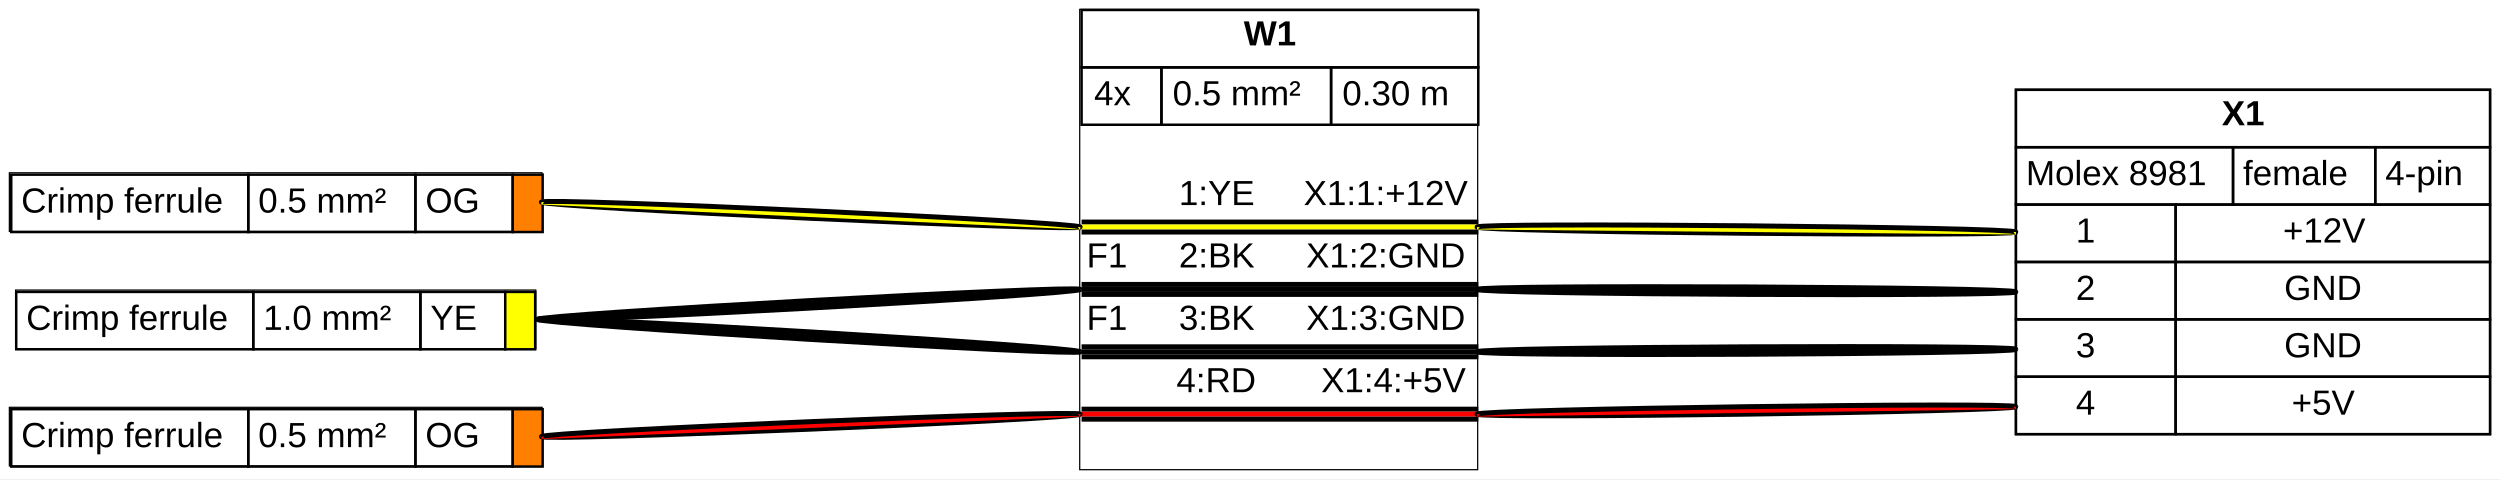
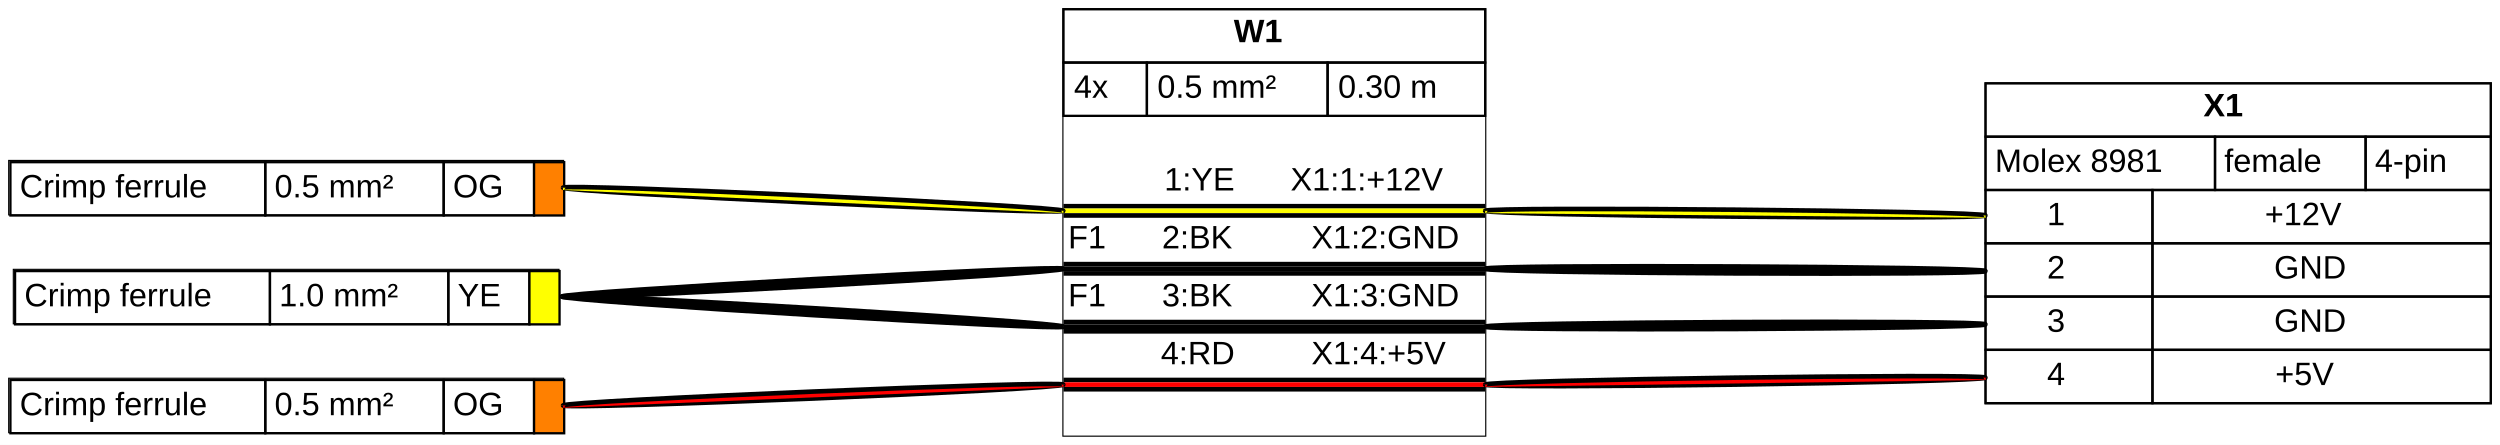
- <svg xmlns="http://www.w3.org/2000/svg" width="1002pt" height="192pt" viewBox="0.00 0.00 1002.00 192.00">
+ <svg xmlns="http://www.w3.org/2000/svg" width="1079pt" height="192pt" viewBox="0.00 0.00 1079.00 192.00">
  <g id="graph0" class="graph" transform="scale(1 1) rotate(0) translate(4 188)">
-     <polygon fill="#ffffff" stroke="transparent" points="-4,4 -4,-188 998,-188 998,4 -4,4" />
+     <polygon fill="#ffffff" stroke="transparent" points="-4,4 -4,-188 1075,-188 1075,4 -4,4" />
    <g id="node1" class="node">
-       <polygon fill="#ffffff" stroke="black" points="213,-118.5 0,-118.5 0,-95.5 213,-95.5 213,-118.5" />
-       <polygon fill="#ffffff" stroke="transparent" points="0,-95.5 0,-118.5 213,-118.5 213,-95.5 0,-95.5" />
-       <polygon fill="none" stroke="black" points="0.5,-95 0.5,-118 95.5,-118 95.5,-95 0.5,-95" />
+       <polygon fill="#ffffff" stroke="black" points="239,-118.5 0,-118.5 0,-95.5 239,-95.5 239,-118.5" />
+       <polygon fill="#ffffff" stroke="transparent" points="0,-95.5 0,-118.5 239,-118.5 239,-95.5 0,-95.5" />
+       <polygon fill="none" stroke="black" points="0.5,-95 0.5,-118 110.5,-118 110.5,-95 0.5,-95" />
      <text text-anchor="start" x="4.5" y="-102.8" font-family="arial" font-size="14.00"> Crimp ferrule </text>
-       <polygon fill="none" stroke="black" points="95.5,-95 95.5,-118 162.5,-118 162.5,-95 95.5,-95" />
-       <text text-anchor="start" x="99.5" y="-102.8" font-family="arial" font-size="14.00"> 0.5 mm² </text>
-       <polygon fill="none" stroke="black" points="162.5,-95 162.5,-118 201.5,-118 201.5,-95 162.5,-95" />
-       <text text-anchor="start" x="166.5" y="-102.8" font-family="arial" font-size="14.00"> OG </text>
-       <polygon fill="#ff8000" stroke="transparent" points="201.5,-95 201.5,-118 213.5,-118 213.5,-95 201.5,-95" />
-       <polygon fill="none" stroke="black" points="201.5,-95 201.5,-118 213.5,-118 213.5,-95 201.5,-95" />
-       <text text-anchor="start" x="205.5" y="-102.8" font-family="arial" font-size="14.00"> </text>
+       <polygon fill="none" stroke="black" points="110.5,-95 110.5,-118 187.5,-118 187.5,-95 110.5,-95" />
+       <text text-anchor="start" x="114.5" y="-102.8" font-family="arial" font-size="14.00"> 0.5 mm² </text>
+       <polygon fill="none" stroke="black" points="187.5,-95 187.5,-118 226.5,-118 226.5,-95 187.5,-95" />
+       <text text-anchor="start" x="191.5" y="-102.8" font-family="arial" font-size="14.00"> OG </text>
+       <polygon fill="#ff8000" stroke="transparent" points="226.5,-95 226.5,-118 239.5,-118 239.5,-95 226.5,-95" />
+       <polygon fill="none" stroke="black" points="226.5,-95 226.5,-118 239.5,-118 239.5,-95 226.5,-95" />
+       <text text-anchor="start" x="230.5" y="-102.8" font-family="arial" font-size="14.00"> </text>
    </g>
    <g id="node5" class="node">
-       <polygon fill="#ffffff" stroke="black" points="588,-184 429,-184 429,0 588,0 588,-184" />
-       <polygon fill="#ffffff" stroke="transparent" points="429,0 429,-184 588,-184 588,0 429,0" />
-       <polygon fill="#ffffff" stroke="transparent" points="429.5,-161 429.5,-184 588.5,-184 588.5,-161 429.5,-161" />
-       <polygon fill="none" stroke="black" points="429.5,-161 429.5,-184 588.5,-184 588.5,-161 429.5,-161" />
-       <text text-anchor="start" x="490.5" y="-169.8" font-family="arial" font-size="14.00"> </text>
-       <text text-anchor="start" x="494.5" y="-169.8" font-family="arial" font-weight="bold" font-size="14.00"> W1 </text>
+       <polygon fill="#ffffff" stroke="black" points="637,-184 455,-184 455,0 637,0 637,-184" />
+       <polygon fill="#ffffff" stroke="transparent" points="455,0 455,-184 637,-184 637,0 455,0" />
+       <polygon fill="#ffffff" stroke="transparent" points="455,-161 455,-184 637,-184 637,-161 455,-161" />
+       <polygon fill="none" stroke="black" points="455,-161 455,-184 637,-184 637,-161 455,-161" />
      <text text-anchor="start" x="523.5" y="-169.8" font-family="arial" font-size="14.00"> </text>
-       <polygon fill="none" stroke="black" points="429.5,-138 429.5,-161 461.5,-161 461.5,-138 429.5,-138" />
-       <text text-anchor="start" x="434.5" y="-145.8" font-family="arial" font-size="14.00"> 4x </text>
-       <polygon fill="none" stroke="black" points="461.5,-138 461.5,-161 529.5,-161 529.5,-138 461.5,-138" />
-       <text text-anchor="start" x="466" y="-145.8" font-family="arial" font-size="14.00"> 0.5 mm² </text>
-       <polygon fill="none" stroke="black" points="529.5,-138 529.5,-161 588.5,-161 588.5,-138 529.5,-138" />
-       <text text-anchor="start" x="534" y="-145.8" font-family="arial" font-size="14.00"> 0.30 m </text>
-       <text text-anchor="start" x="441.5" y="-124.8" font-family="arial" font-size="14.00"> </text>
-       <text text-anchor="start" x="431.5" y="-105.8" font-family="arial" font-size="14.00">  </text>
-       <text text-anchor="start" x="459.5" y="-105.8" font-family="arial" font-size="14.00"> </text>
-       <text text-anchor="start" x="468.5" y="-105.8" font-family="arial" font-size="14.00"> 1:YE </text>
-       <text text-anchor="start" x="510.5" y="-105.8" font-family="arial" font-size="14.00"> </text>
-       <text text-anchor="start" x="518.5" y="-105.8" font-family="arial" font-size="14.00"> X1:1:+12V</text>
-       <polygon fill="#000000" stroke="transparent" points="429.5,-98 429.5,-100 588.5,-100 588.5,-98 429.5,-98" />
-       <polygon fill="#ffff00" stroke="transparent" points="429.5,-96 429.5,-98 588.5,-98 588.5,-96 429.5,-96" />
-       <polygon fill="#000000" stroke="transparent" points="429.5,-94 429.5,-96 588.5,-96 588.5,-94 429.5,-94" />
-       <text text-anchor="start" x="431.5" y="-80.8" font-family="arial" font-size="14.00"> F1 </text>
-       <text text-anchor="start" x="459.5" y="-80.8" font-family="arial" font-size="14.00"> </text>
-       <text text-anchor="start" x="468.5" y="-80.8" font-family="arial" font-size="14.00"> 2:BK </text>
-       <text text-anchor="start" x="510.5" y="-80.8" font-family="arial" font-size="14.00"> </text>
-       <text text-anchor="start" x="519.5" y="-80.8" font-family="arial" font-size="14.00"> X1:2:GND</text>
-       <polygon fill="#000000" stroke="transparent" points="429.5,-73 429.5,-75 588.5,-75 588.5,-73 429.5,-73" />
-       <polygon fill="#000000" stroke="transparent" points="429.5,-71 429.5,-73 588.5,-73 588.5,-71 429.5,-71" />
-       <polygon fill="#000000" stroke="transparent" points="429.5,-69 429.5,-71 588.5,-71 588.5,-69 429.5,-69" />
-       <text text-anchor="start" x="431.5" y="-55.8" font-family="arial" font-size="14.00"> F1 </text>
-       <text text-anchor="start" x="459.5" y="-55.8" font-family="arial" font-size="14.00"> </text>
-       <text text-anchor="start" x="468.5" y="-55.8" font-family="arial" font-size="14.00"> 3:BK </text>
-       <text text-anchor="start" x="510.5" y="-55.8" font-family="arial" font-size="14.00"> </text>
-       <text text-anchor="start" x="519.5" y="-55.8" font-family="arial" font-size="14.00"> X1:3:GND</text>
-       <polygon fill="#000000" stroke="transparent" points="429.5,-48 429.5,-50 588.5,-50 588.5,-48 429.5,-48" />
-       <polygon fill="#000000" stroke="transparent" points="429.5,-46 429.5,-48 588.5,-48 588.5,-46 429.5,-46" />
-       <polygon fill="#000000" stroke="transparent" points="429.5,-44 429.5,-46 588.5,-46 588.5,-44 429.5,-44" />
-       <text text-anchor="start" x="431.5" y="-30.8" font-family="arial" font-size="14.00">  </text>
-       <text text-anchor="start" x="459.5" y="-30.8" font-family="arial" font-size="14.00"> </text>
-       <text text-anchor="start" x="467.5" y="-30.8" font-family="arial" font-size="14.00"> 4:RD </text>
-       <text text-anchor="start" x="510.5" y="-30.8" font-family="arial" font-size="14.00"> </text>
-       <text text-anchor="start" x="525.5" y="-30.8" font-family="arial" font-size="14.00"> X1:4:+5V</text>
-       <polygon fill="#000000" stroke="transparent" points="429.5,-23 429.5,-25 588.5,-25 588.5,-23 429.5,-23" />
-       <polygon fill="#ff0000" stroke="transparent" points="429.5,-21 429.5,-23 588.5,-23 588.5,-21 429.5,-21" />
-       <polygon fill="#000000" stroke="transparent" points="429.5,-19 429.5,-21 588.5,-21 588.5,-19 429.5,-19" />
-       <text text-anchor="start" x="441.5" y="-5.8" font-family="arial" font-size="14.00"> </text>
+       <text text-anchor="start" x="528.5" y="-169.8" font-family="arial" font-weight="bold" font-size="14.00"> W1 </text>
+       <text text-anchor="start" x="563.5" y="-169.8" font-family="arial" font-size="14.00"> </text>
+       <polygon fill="none" stroke="black" points="455,-138 455,-161 491,-161 491,-138 455,-138" />
+       <text text-anchor="start" x="459.5" y="-145.8" font-family="arial" font-size="14.00"> 4x </text>
+       <polygon fill="none" stroke="black" points="491,-138 491,-161 569,-161 569,-138 491,-138" />
+       <text text-anchor="start" x="495.5" y="-145.8" font-family="arial" font-size="14.00"> 0.5 mm² </text>
+       <polygon fill="none" stroke="black" points="569,-138 569,-161 637,-161 637,-138 569,-138" />
+       <text text-anchor="start" x="573.5" y="-145.8" font-family="arial" font-size="14.00"> 0.30 m </text>
+       <text text-anchor="start" x="468" y="-124.8" font-family="arial" font-size="14.00"> </text>
+       <text text-anchor="start" x="457" y="-105.8" font-family="arial" font-size="14.00">  </text>
+       <text text-anchor="start" x="488" y="-105.8" font-family="arial" font-size="14.00"> </text>
+       <text text-anchor="start" x="498.5" y="-105.8" font-family="arial" font-size="14.00"> 1:YE </text>
+       <text text-anchor="start" x="544" y="-105.8" font-family="arial" font-size="14.00"> </text>
+       <text text-anchor="start" x="553" y="-105.8" font-family="arial" font-size="14.00"> X1:1:+12V</text>
+       <polygon fill="#000000" stroke="transparent" points="455,-98 455,-100 637,-100 637,-98 455,-98" />
+       <polygon fill="#ffff00" stroke="transparent" points="455,-96 455,-98 637,-98 637,-96 455,-96" />
+       <polygon fill="#000000" stroke="transparent" points="455,-94 455,-96 637,-96 637,-94 455,-94" />
+       <text text-anchor="start" x="457" y="-80.8" font-family="arial" font-size="14.00"> F1 </text>
+       <text text-anchor="start" x="488" y="-80.8" font-family="arial" font-size="14.00"> </text>
+       <text text-anchor="start" x="497.5" y="-80.8" font-family="arial" font-size="14.00"> 2:BK </text>
+       <text text-anchor="start" x="544" y="-80.8" font-family="arial" font-size="14.00"> </text>
+       <text text-anchor="start" x="562" y="-80.8" font-family="arial" font-size="14.00"> X1:2:GND</text>
+       <polygon fill="#000000" stroke="transparent" points="455,-73 455,-75 637,-75 637,-73 455,-73" />
+       <polygon fill="#000000" stroke="transparent" points="455,-71 455,-73 637,-73 637,-71 455,-71" />
+       <polygon fill="#000000" stroke="transparent" points="455,-69 455,-71 637,-71 637,-69 455,-69" />
+       <text text-anchor="start" x="457" y="-55.8" font-family="arial" font-size="14.00"> F1 </text>
+       <text text-anchor="start" x="488" y="-55.8" font-family="arial" font-size="14.00"> </text>
+       <text text-anchor="start" x="497.5" y="-55.8" font-family="arial" font-size="14.00"> 3:BK </text>
+       <text text-anchor="start" x="544" y="-55.8" font-family="arial" font-size="14.00"> </text>
+       <text text-anchor="start" x="562" y="-55.8" font-family="arial" font-size="14.00"> X1:3:GND</text>
+       <polygon fill="#000000" stroke="transparent" points="455,-48 455,-50 637,-50 637,-48 455,-48" />
+       <polygon fill="#000000" stroke="transparent" points="455,-46 455,-48 637,-48 637,-46 455,-46" />
+       <polygon fill="#000000" stroke="transparent" points="455,-44 455,-46 637,-46 637,-44 455,-44" />
+       <text text-anchor="start" x="457" y="-30.8" font-family="arial" font-size="14.00">  </text>
+       <text text-anchor="start" x="488" y="-30.8" font-family="arial" font-size="14.00"> </text>
+       <text text-anchor="start" x="497" y="-30.8" font-family="arial" font-size="14.00"> 4:RD </text>
+       <text text-anchor="start" x="544" y="-30.8" font-family="arial" font-size="14.00"> </text>
+       <text text-anchor="start" x="562" y="-30.8" font-family="arial" font-size="14.00"> X1:4:+5V</text>
+       <polygon fill="#000000" stroke="transparent" points="455,-23 455,-25 637,-25 637,-23 455,-23" />
+       <polygon fill="#ff0000" stroke="transparent" points="455,-21 455,-23 637,-23 637,-21 455,-21" />
+       <polygon fill="#000000" stroke="transparent" points="455,-19 455,-21 637,-21 637,-19 455,-19" />
+       <text text-anchor="start" x="468" y="-5.8" font-family="arial" font-size="14.00"> </text>
    </g>
    <g id="edge1" class="edge">
-       <path fill="none" stroke="#000000" stroke-width="2" d="M213,-107C212.91,-105 428.91,-95 429,-97" />
-       <path fill="none" stroke="#ffff00" stroke-width="2" d="M213,-107C213,-107 429,-97 429,-97" />
-       <path fill="none" stroke="#000000" stroke-width="2" d="M213,-107C213.09,-109 429.09,-99 429,-97" />
+       <path fill="none" stroke="#000000" stroke-width="2" d="M239,-107C238.91,-105 454.91,-95 455,-97" />
+       <path fill="none" stroke="#ffff00" stroke-width="2" d="M239,-107C239,-107 455,-97 455,-97" />
+       <path fill="none" stroke="#000000" stroke-width="2" d="M239,-107C239.09,-109 455.09,-99 455,-97" />
    </g>
    <g id="node2" class="node">
-       <polygon fill="#ffffff" stroke="black" points="210.5,-71.5 2.5,-71.5 2.5,-48.5 210.5,-48.5 210.5,-71.5" />
-       <polygon fill="#ffffff" stroke="transparent" points="2.5,-48.5 2.5,-71.5 210.5,-71.5 210.5,-48.5 2.5,-48.5" />
-       <polygon fill="none" stroke="black" points="2.5,-48 2.5,-71 97.5,-71 97.5,-48 2.5,-48" />
+       <polygon fill="#ffffff" stroke="black" points="237,-71.5 2,-71.5 2,-48.5 237,-48.5 237,-71.5" />
+       <polygon fill="#ffffff" stroke="transparent" points="2,-48.5 2,-71.5 237,-71.5 237,-48.5 2,-48.5" />
+       <polygon fill="none" stroke="black" points="2.5,-48 2.5,-71 112.5,-71 112.5,-48 2.5,-48" />
      <text text-anchor="start" x="6.5" y="-55.8" font-family="arial" font-size="14.00"> Crimp ferrule </text>
-       <polygon fill="none" stroke="black" points="97.5,-48 97.5,-71 164.5,-71 164.5,-48 97.5,-48" />
-       <text text-anchor="start" x="101.5" y="-55.8" font-family="arial" font-size="14.00"> 1.0 mm² </text>
-       <polygon fill="none" stroke="black" points="164.5,-48 164.5,-71 198.5,-71 198.5,-48 164.5,-48" />
-       <text text-anchor="start" x="168.5" y="-55.8" font-family="arial" font-size="14.00"> YE </text>
-       <polygon fill="#ffff00" stroke="transparent" points="198.5,-48 198.5,-71 210.5,-71 210.5,-48 198.5,-48" />
-       <polygon fill="none" stroke="black" points="198.5,-48 198.5,-71 210.5,-71 210.5,-48 198.5,-48" />
-       <text text-anchor="start" x="202.5" y="-55.8" font-family="arial" font-size="14.00"> </text>
+       <polygon fill="none" stroke="black" points="112.5,-48 112.5,-71 189.5,-71 189.5,-48 112.5,-48" />
+       <text text-anchor="start" x="116.5" y="-55.8" font-family="arial" font-size="14.00"> 1.0 mm² </text>
+       <polygon fill="none" stroke="black" points="189.5,-48 189.5,-71 224.5,-71 224.5,-48 189.5,-48" />
+       <text text-anchor="start" x="193.5" y="-55.8" font-family="arial" font-size="14.00"> YE </text>
+       <polygon fill="#ffff00" stroke="transparent" points="224.5,-48 224.5,-71 237.5,-71 237.5,-48 224.5,-48" />
+       <polygon fill="none" stroke="black" points="224.5,-48 224.5,-71 237.5,-71 237.5,-48 224.5,-48" />
+       <text text-anchor="start" x="228.5" y="-55.8" font-family="arial" font-size="14.00"> </text>
    </g>
    <g id="edge3" class="edge">
-       <path fill="none" stroke="#000000" stroke-width="2" d="M211.5,-60C211.61,-58 429.11,-70 429,-72" />
-       <path fill="none" stroke="#000000" stroke-width="2" d="M211.5,-60C211.5,-60 429,-72 429,-72" />
-       <path fill="none" stroke="#000000" stroke-width="2" d="M211.5,-60C211.39,-62 428.89,-74 429,-72" />
+       <path fill="none" stroke="#000000" stroke-width="2" d="M238.5,-60C238.61,-58 455.11,-70 455,-72" />
+       <path fill="none" stroke="#000000" stroke-width="2" d="M238.5,-60C238.5,-60 455,-72 455,-72" />
+       <path fill="none" stroke="#000000" stroke-width="2" d="M238.5,-60C238.39,-62 454.89,-74 455,-72" />
    </g>
    <g id="edge5" class="edge">
-       <path fill="none" stroke="#000000" stroke-width="2" d="M211.5,-60C211.38,-58 428.88,-45 429,-47" />
-       <path fill="none" stroke="#000000" stroke-width="2" d="M211.5,-60C211.5,-60 429,-47 429,-47" />
-       <path fill="none" stroke="#000000" stroke-width="2" d="M211.5,-60C211.62,-62 429.12,-49 429,-47" />
+       <path fill="none" stroke="#000000" stroke-width="2" d="M238.5,-60C238.38,-58 454.88,-45 455,-47" />
+       <path fill="none" stroke="#000000" stroke-width="2" d="M238.5,-60C238.5,-60 455,-47 455,-47" />
+       <path fill="none" stroke="#000000" stroke-width="2" d="M238.5,-60C238.62,-62 455.12,-49 455,-47" />
    </g>
    <g id="node3" class="node">
-       <polygon fill="#ffffff" stroke="black" points="213,-24.5 0,-24.5 0,-1.5 213,-1.5 213,-24.5" />
-       <polygon fill="#ffffff" stroke="transparent" points="0,-1.5 0,-24.5 213,-24.5 213,-1.5 0,-1.5" />
-       <polygon fill="none" stroke="black" points="0.5,-1 0.5,-24 95.5,-24 95.5,-1 0.5,-1" />
+       <polygon fill="#ffffff" stroke="black" points="239,-24.5 0,-24.5 0,-1.5 239,-1.5 239,-24.5" />
+       <polygon fill="#ffffff" stroke="transparent" points="0,-1.5 0,-24.5 239,-24.5 239,-1.5 0,-1.5" />
+       <polygon fill="none" stroke="black" points="0.5,-1 0.5,-24 110.5,-24 110.5,-1 0.5,-1" />
      <text text-anchor="start" x="4.5" y="-8.8" font-family="arial" font-size="14.00"> Crimp ferrule </text>
-       <polygon fill="none" stroke="black" points="95.5,-1 95.5,-24 162.5,-24 162.5,-1 95.5,-1" />
-       <text text-anchor="start" x="99.5" y="-8.8" font-family="arial" font-size="14.00"> 0.5 mm² </text>
-       <polygon fill="none" stroke="black" points="162.5,-1 162.5,-24 201.5,-24 201.5,-1 162.5,-1" />
-       <text text-anchor="start" x="166.5" y="-8.8" font-family="arial" font-size="14.00"> OG </text>
-       <polygon fill="#ff8000" stroke="transparent" points="201.5,-1 201.5,-24 213.5,-24 213.5,-1 201.5,-1" />
-       <polygon fill="none" stroke="black" points="201.5,-1 201.5,-24 213.5,-24 213.5,-1 201.5,-1" />
-       <text text-anchor="start" x="205.5" y="-8.8" font-family="arial" font-size="14.00"> </text>
+       <polygon fill="none" stroke="black" points="110.5,-1 110.5,-24 187.5,-24 187.5,-1 110.5,-1" />
+       <text text-anchor="start" x="114.5" y="-8.8" font-family="arial" font-size="14.00"> 0.5 mm² </text>
+       <polygon fill="none" stroke="black" points="187.5,-1 187.5,-24 226.5,-24 226.5,-1 187.5,-1" />
+       <text text-anchor="start" x="191.5" y="-8.8" font-family="arial" font-size="14.00"> OG </text>
+       <polygon fill="#ff8000" stroke="transparent" points="226.5,-1 226.5,-24 239.5,-24 239.5,-1 226.5,-1" />
+       <polygon fill="none" stroke="black" points="226.5,-1 226.5,-24 239.5,-24 239.5,-1 226.5,-1" />
+       <text text-anchor="start" x="230.5" y="-8.8" font-family="arial" font-size="14.00"> </text>
    </g>
    <g id="edge7" class="edge">
-       <path fill="none" stroke="#000000" stroke-width="2" d="M213,-13C213.08,-11 429.08,-20 429,-22" />
-       <path fill="none" stroke="#ff0000" stroke-width="2" d="M213,-13C213,-13 429,-22 429,-22" />
-       <path fill="none" stroke="#000000" stroke-width="2" d="M213,-13C212.92,-15 428.92,-24 429,-22" />
+       <path fill="none" stroke="#000000" stroke-width="2" d="M239,-13C239.08,-11 455.08,-20 455,-22" />
+       <path fill="none" stroke="#ff0000" stroke-width="2" d="M239,-13C239,-13 455,-22 455,-22" />
+       <path fill="none" stroke="#000000" stroke-width="2" d="M239,-13C238.92,-15 454.92,-24 455,-22" />
    </g>
    <g id="node4" class="node">
-       <polygon fill="#ffffff" stroke="black" points="994,-152 804,-152 804,-14 994,-14 994,-152" />
-       <polygon fill="#ffffff" stroke="transparent" points="804,-14 804,-152 994,-152 994,-14 804,-14" />
-       <polygon fill="#ffffff" stroke="transparent" points="804,-129 804,-152 994,-152 994,-129 804,-129" />
-       <polygon fill="none" stroke="black" points="804,-129 804,-152 994,-152 994,-129 804,-129" />
-       <text text-anchor="start" x="882.5" y="-137.8" font-family="arial" font-size="14.00"> </text>
-       <text text-anchor="start" x="886.5" y="-137.8" font-family="arial" font-weight="bold" font-size="14.00"> X1 </text>
-       <text text-anchor="start" x="911.5" y="-137.8" font-family="arial" font-size="14.00"> </text>
-       <polygon fill="none" stroke="black" points="804,-106 804,-129 891,-129 891,-106 804,-106" />
-       <text text-anchor="start" x="808" y="-113.8" font-family="arial" font-size="14.00"> Molex 8981 </text>
-       <polygon fill="none" stroke="black" points="891,-106 891,-129 948,-129 948,-106 891,-106" />
-       <text text-anchor="start" x="895" y="-113.8" font-family="arial" font-size="14.00"> female </text>
-       <polygon fill="none" stroke="black" points="948,-106 948,-129 994,-129 994,-106 948,-106" />
-       <text text-anchor="start" x="952" y="-113.8" font-family="arial" font-size="14.00"> 4-pin </text>
-       <polygon fill="none" stroke="black" points="804,-83 804,-106 868,-106 868,-83 804,-83" />
-       <text text-anchor="start" x="828" y="-90.8" font-family="arial" font-size="14.00"> 1 </text>
-       <polygon fill="none" stroke="black" points="868,-83 868,-106 994,-106 994,-83 868,-83" />
-       <text text-anchor="start" x="911" y="-90.8" font-family="arial" font-size="14.00"> +12V </text>
-       <polygon fill="none" stroke="black" points="804,-60 804,-83 868,-83 868,-60 804,-60" />
-       <text text-anchor="start" x="828" y="-67.8" font-family="arial" font-size="14.00"> 2 </text>
-       <polygon fill="none" stroke="black" points="868,-60 868,-83 994,-83 994,-60 868,-60" />
-       <text text-anchor="start" x="911.5" y="-67.8" font-family="arial" font-size="14.00"> GND </text>
-       <polygon fill="none" stroke="black" points="804,-37 804,-60 868,-60 868,-37 804,-37" />
-       <text text-anchor="start" x="828" y="-44.8" font-family="arial" font-size="14.00"> 3 </text>
-       <polygon fill="none" stroke="black" points="868,-37 868,-60 994,-60 994,-37 868,-37" />
-       <text text-anchor="start" x="911.5" y="-44.8" font-family="arial" font-size="14.00"> GND </text>
-       <polygon fill="none" stroke="black" points="804,-14 804,-37 868,-37 868,-14 804,-14" />
-       <text text-anchor="start" x="828" y="-21.8" font-family="arial" font-size="14.00"> 4 </text>
-       <polygon fill="none" stroke="black" points="868,-14 868,-37 994,-37 994,-14 868,-14" />
-       <text text-anchor="start" x="914.5" y="-21.8" font-family="arial" font-size="14.00"> +5V </text>
+       <polygon fill="#ffffff" stroke="black" points="1071,-152 853,-152 853,-14 1071,-14 1071,-152" />
+       <polygon fill="#ffffff" stroke="transparent" points="853,-14 853,-152 1071,-152 1071,-14 853,-14" />
+       <polygon fill="#ffffff" stroke="transparent" points="853,-129 853,-152 1071,-152 1071,-129 853,-129" />
+       <polygon fill="none" stroke="black" points="853,-129 853,-152 1071,-152 1071,-129 853,-129" />
+       <text text-anchor="start" x="942" y="-137.8" font-family="arial" font-size="14.00"> </text>
+       <text text-anchor="start" x="947" y="-137.8" font-family="arial" font-weight="bold" font-size="14.00"> X1 </text>
+       <text text-anchor="start" x="977" y="-137.8" font-family="arial" font-size="14.00"> </text>
+       <polygon fill="none" stroke="black" points="853,-106 853,-129 952,-129 952,-106 853,-106" />
+       <text text-anchor="start" x="857" y="-113.8" font-family="arial" font-size="14.00"> Molex 8981 </text>
+       <polygon fill="none" stroke="black" points="952,-106 952,-129 1017,-129 1017,-106 952,-106" />
+       <text text-anchor="start" x="956" y="-113.8" font-family="arial" font-size="14.00"> female </text>
+       <polygon fill="none" stroke="black" points="1017,-106 1017,-129 1071,-129 1071,-106 1017,-106" />
+       <text text-anchor="start" x="1021" y="-113.8" font-family="arial" font-size="14.00"> 4-pin </text>
+       <polygon fill="none" stroke="black" points="853,-83 853,-106 925,-106 925,-83 853,-83" />
+       <text text-anchor="start" x="879.5" y="-90.8" font-family="arial" font-size="14.00"> 1 </text>
+       <polygon fill="none" stroke="black" points="925,-83 925,-106 1071,-106 1071,-83 925,-83" />
+       <text text-anchor="start" x="973.5" y="-90.8" font-family="arial" font-size="14.00"> +12V </text>
+       <polygon fill="none" stroke="black" points="853,-60 853,-83 925,-83 925,-60 853,-60" />
+       <text text-anchor="start" x="879.5" y="-67.8" font-family="arial" font-size="14.00"> 2 </text>
+       <polygon fill="none" stroke="black" points="925,-60 925,-83 1071,-83 1071,-60 925,-60" />
+       <text text-anchor="start" x="977.5" y="-67.8" font-family="arial" font-size="14.00"> GND </text>
+       <polygon fill="none" stroke="black" points="853,-37 853,-60 925,-60 925,-37 853,-37" />
+       <text text-anchor="start" x="879.5" y="-44.8" font-family="arial" font-size="14.00"> 3 </text>
+       <polygon fill="none" stroke="black" points="925,-37 925,-60 1071,-60 1071,-37 925,-37" />
+       <text text-anchor="start" x="977.5" y="-44.8" font-family="arial" font-size="14.00"> GND </text>
+       <polygon fill="none" stroke="black" points="853,-14 853,-37 925,-37 925,-14 853,-14" />
+       <text text-anchor="start" x="879.5" y="-21.8" font-family="arial" font-size="14.00"> 4 </text>
+       <polygon fill="none" stroke="black" points="925,-14 925,-37 1071,-37 1071,-14 925,-14" />
+       <text text-anchor="start" x="978" y="-21.8" font-family="arial" font-size="14.00"> +5V </text>
    </g>
    <g id="edge2" class="edge">
-       <path fill="none" stroke="#000000" stroke-width="2" d="M588,-97C587.98,-95 803.98,-93 804,-95" />
-       <path fill="none" stroke="#ffff00" stroke-width="2" d="M588,-97C588,-97 804,-95 804,-95" />
-       <path fill="none" stroke="#000000" stroke-width="2" d="M588,-97C588.02,-99 804.02,-97 804,-95" />
+       <path fill="none" stroke="#000000" stroke-width="2" d="M637,-97C636.98,-95 852.98,-93 853,-95" />
+       <path fill="none" stroke="#ffff00" stroke-width="2" d="M637,-97C637,-97 853,-95 853,-95" />
+       <path fill="none" stroke="#000000" stroke-width="2" d="M637,-97C637.02,-99 853.02,-97 853,-95" />
    </g>
    <g id="edge4" class="edge">
-       <path fill="none" stroke="#000000" stroke-width="2" d="M588,-72C587.99,-70 803.99,-69 804,-71" />
-       <path fill="none" stroke="#000000" stroke-width="2" d="M588,-72C588,-72 804,-71 804,-71" />
-       <path fill="none" stroke="#000000" stroke-width="2" d="M588,-72C588.01,-74 804.01,-73 804,-71" />
+       <path fill="none" stroke="#000000" stroke-width="2" d="M637,-72C636.99,-70 852.99,-69 853,-71" />
+       <path fill="none" stroke="#000000" stroke-width="2" d="M637,-72C637,-72 853,-71 853,-71" />
+       <path fill="none" stroke="#000000" stroke-width="2" d="M637,-72C637.01,-74 853.01,-73 853,-71" />
    </g>
    <g id="edge6" class="edge">
-       <path fill="none" stroke="#000000" stroke-width="2" d="M588,-47C588.01,-45 804.01,-46 804,-48" />
-       <path fill="none" stroke="#000000" stroke-width="2" d="M588,-47C588,-47 804,-48 804,-48" />
-       <path fill="none" stroke="#000000" stroke-width="2" d="M588,-47C587.99,-49 803.99,-50 804,-48" />
+       <path fill="none" stroke="#000000" stroke-width="2" d="M637,-47C637.01,-45 853.01,-46 853,-48" />
+       <path fill="none" stroke="#000000" stroke-width="2" d="M637,-47C637,-47 853,-48 853,-48" />
+       <path fill="none" stroke="#000000" stroke-width="2" d="M637,-47C636.99,-49 852.99,-50 853,-48" />
    </g>
    <g id="edge8" class="edge">
-       <path fill="none" stroke="#000000" stroke-width="2" d="M588,-22C588.03,-20 804.03,-23 804,-25" />
-       <path fill="none" stroke="#ff0000" stroke-width="2" d="M588,-22C588,-22 804,-25 804,-25" />
-       <path fill="none" stroke="#000000" stroke-width="2" d="M588,-22C587.97,-24 803.97,-27 804,-25" />
+       <path fill="none" stroke="#000000" stroke-width="2" d="M637,-22C637.03,-20 853.03,-23 853,-25" />
+       <path fill="none" stroke="#ff0000" stroke-width="2" d="M637,-22C637,-22 853,-25 853,-25" />
+       <path fill="none" stroke="#000000" stroke-width="2" d="M637,-22C636.97,-24 852.97,-27 853,-25" />
    </g>
  </g>
</svg>
